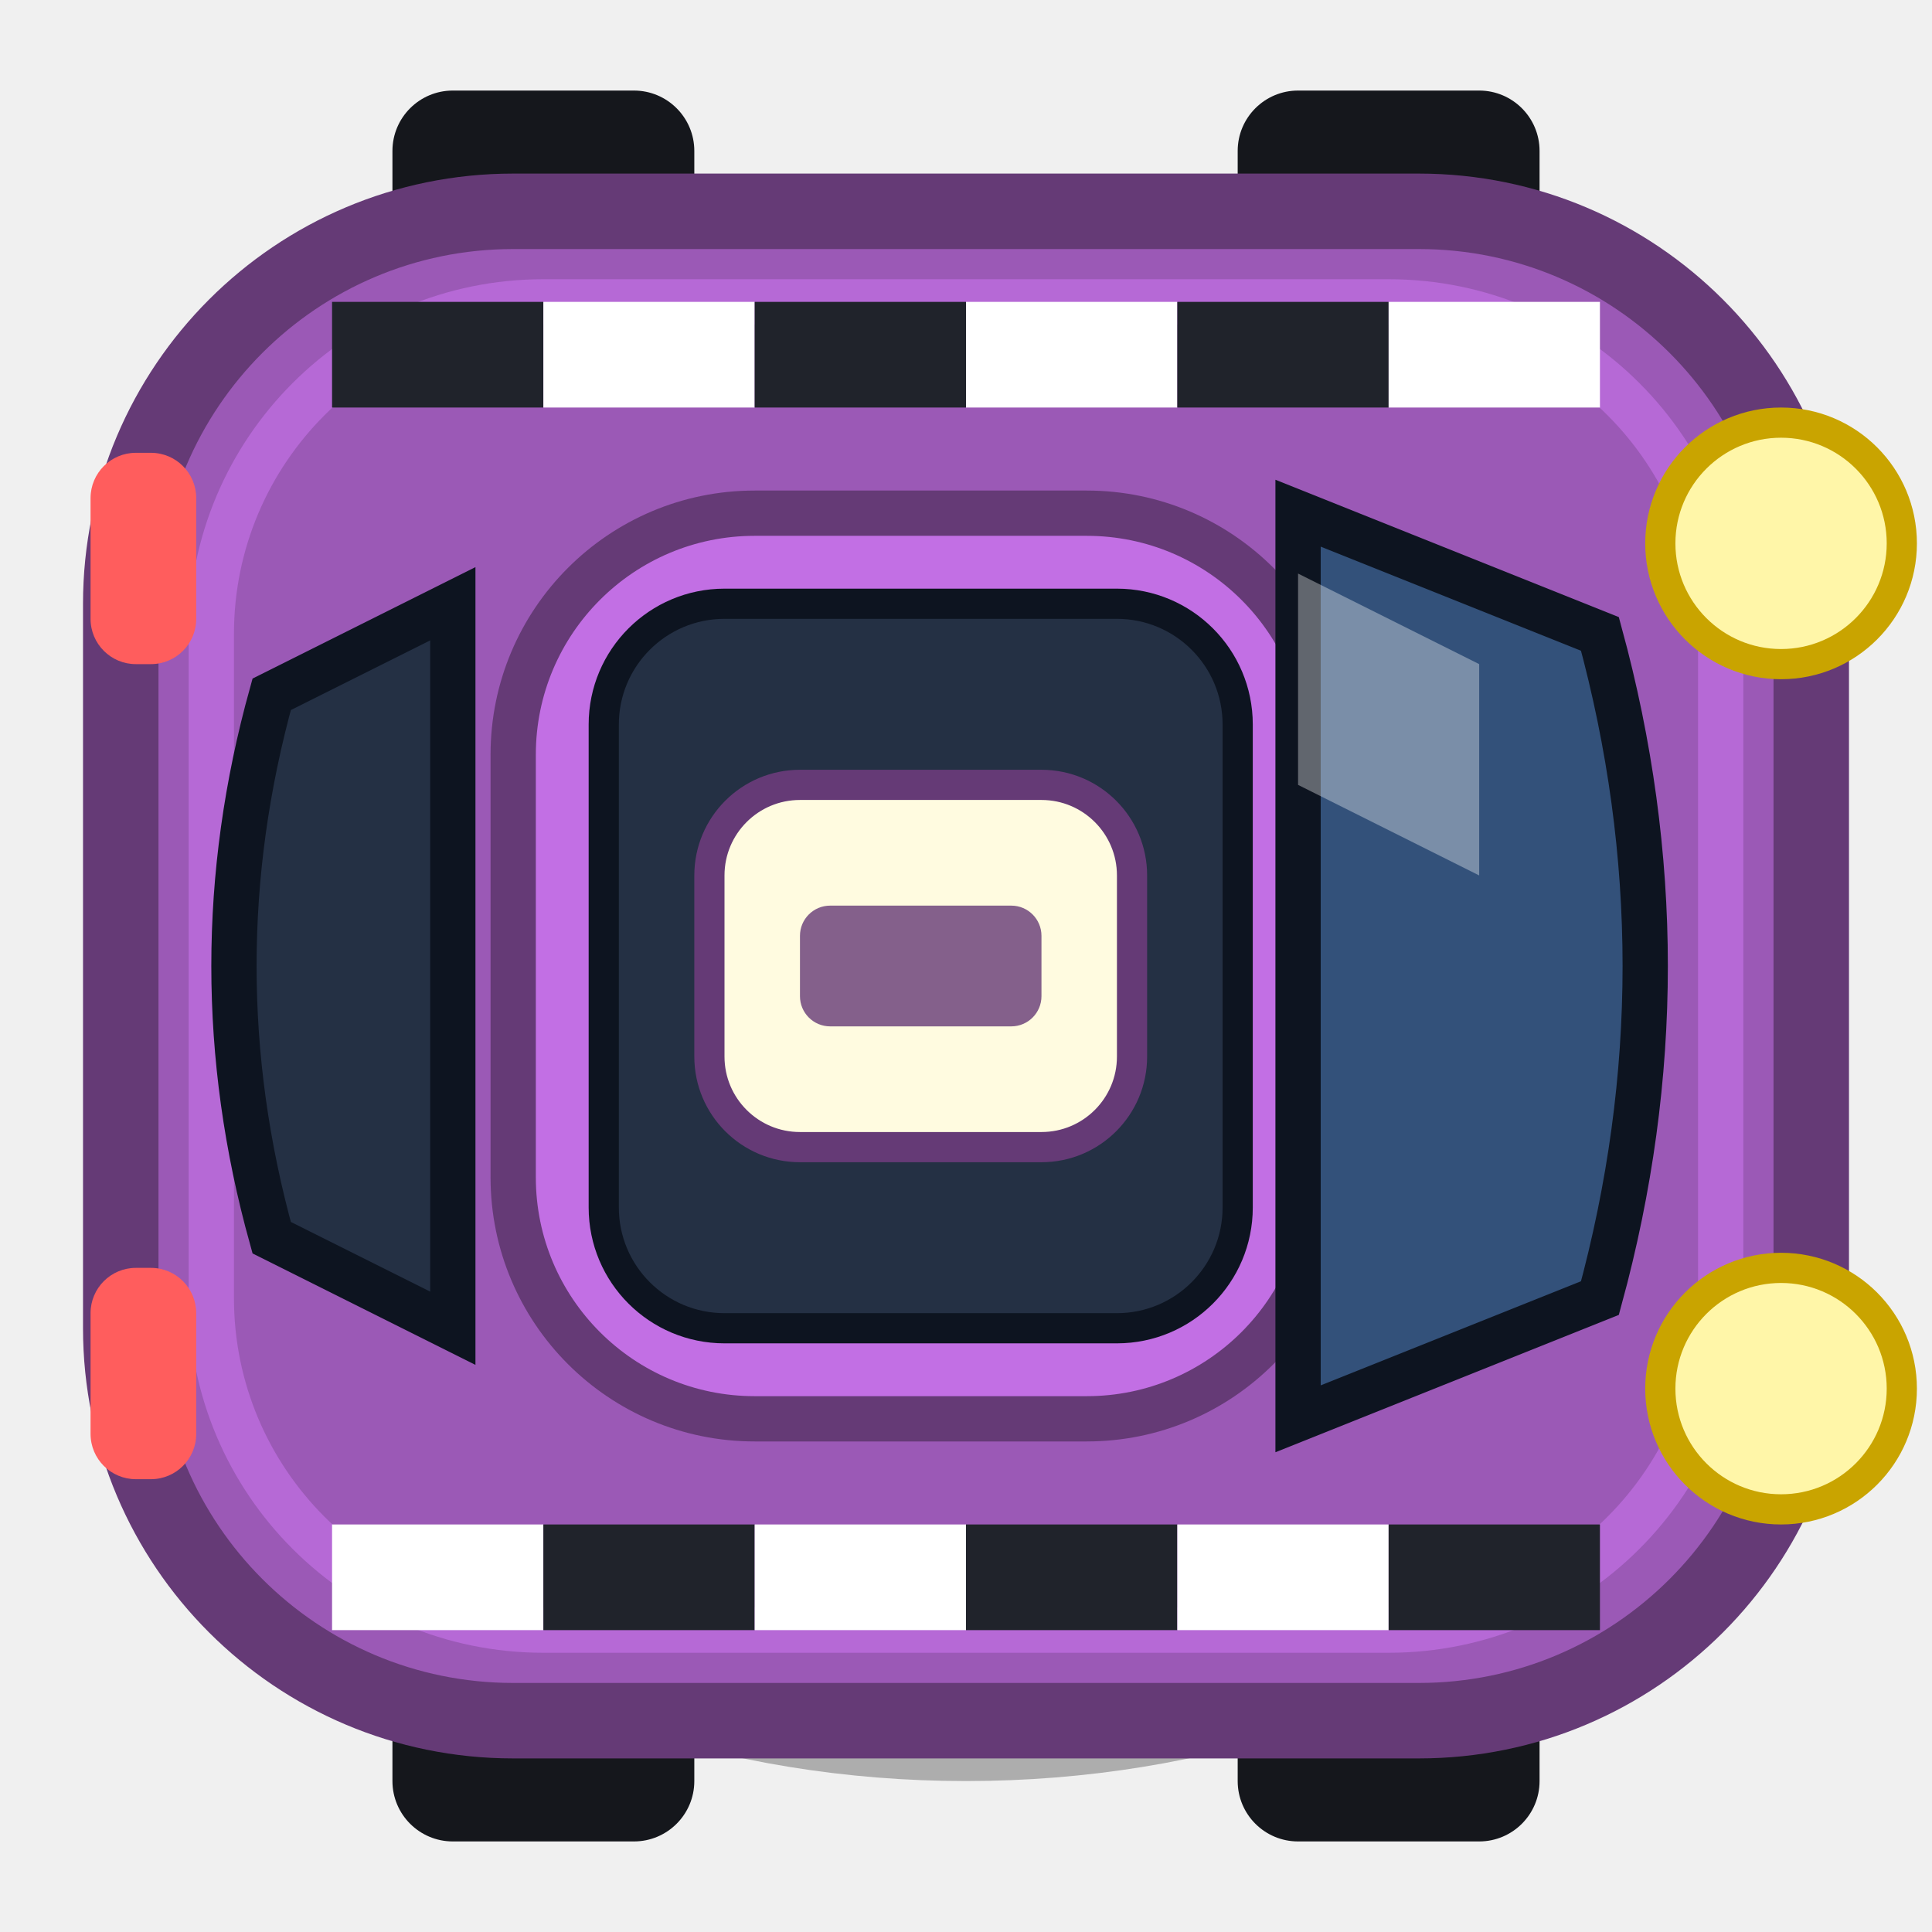
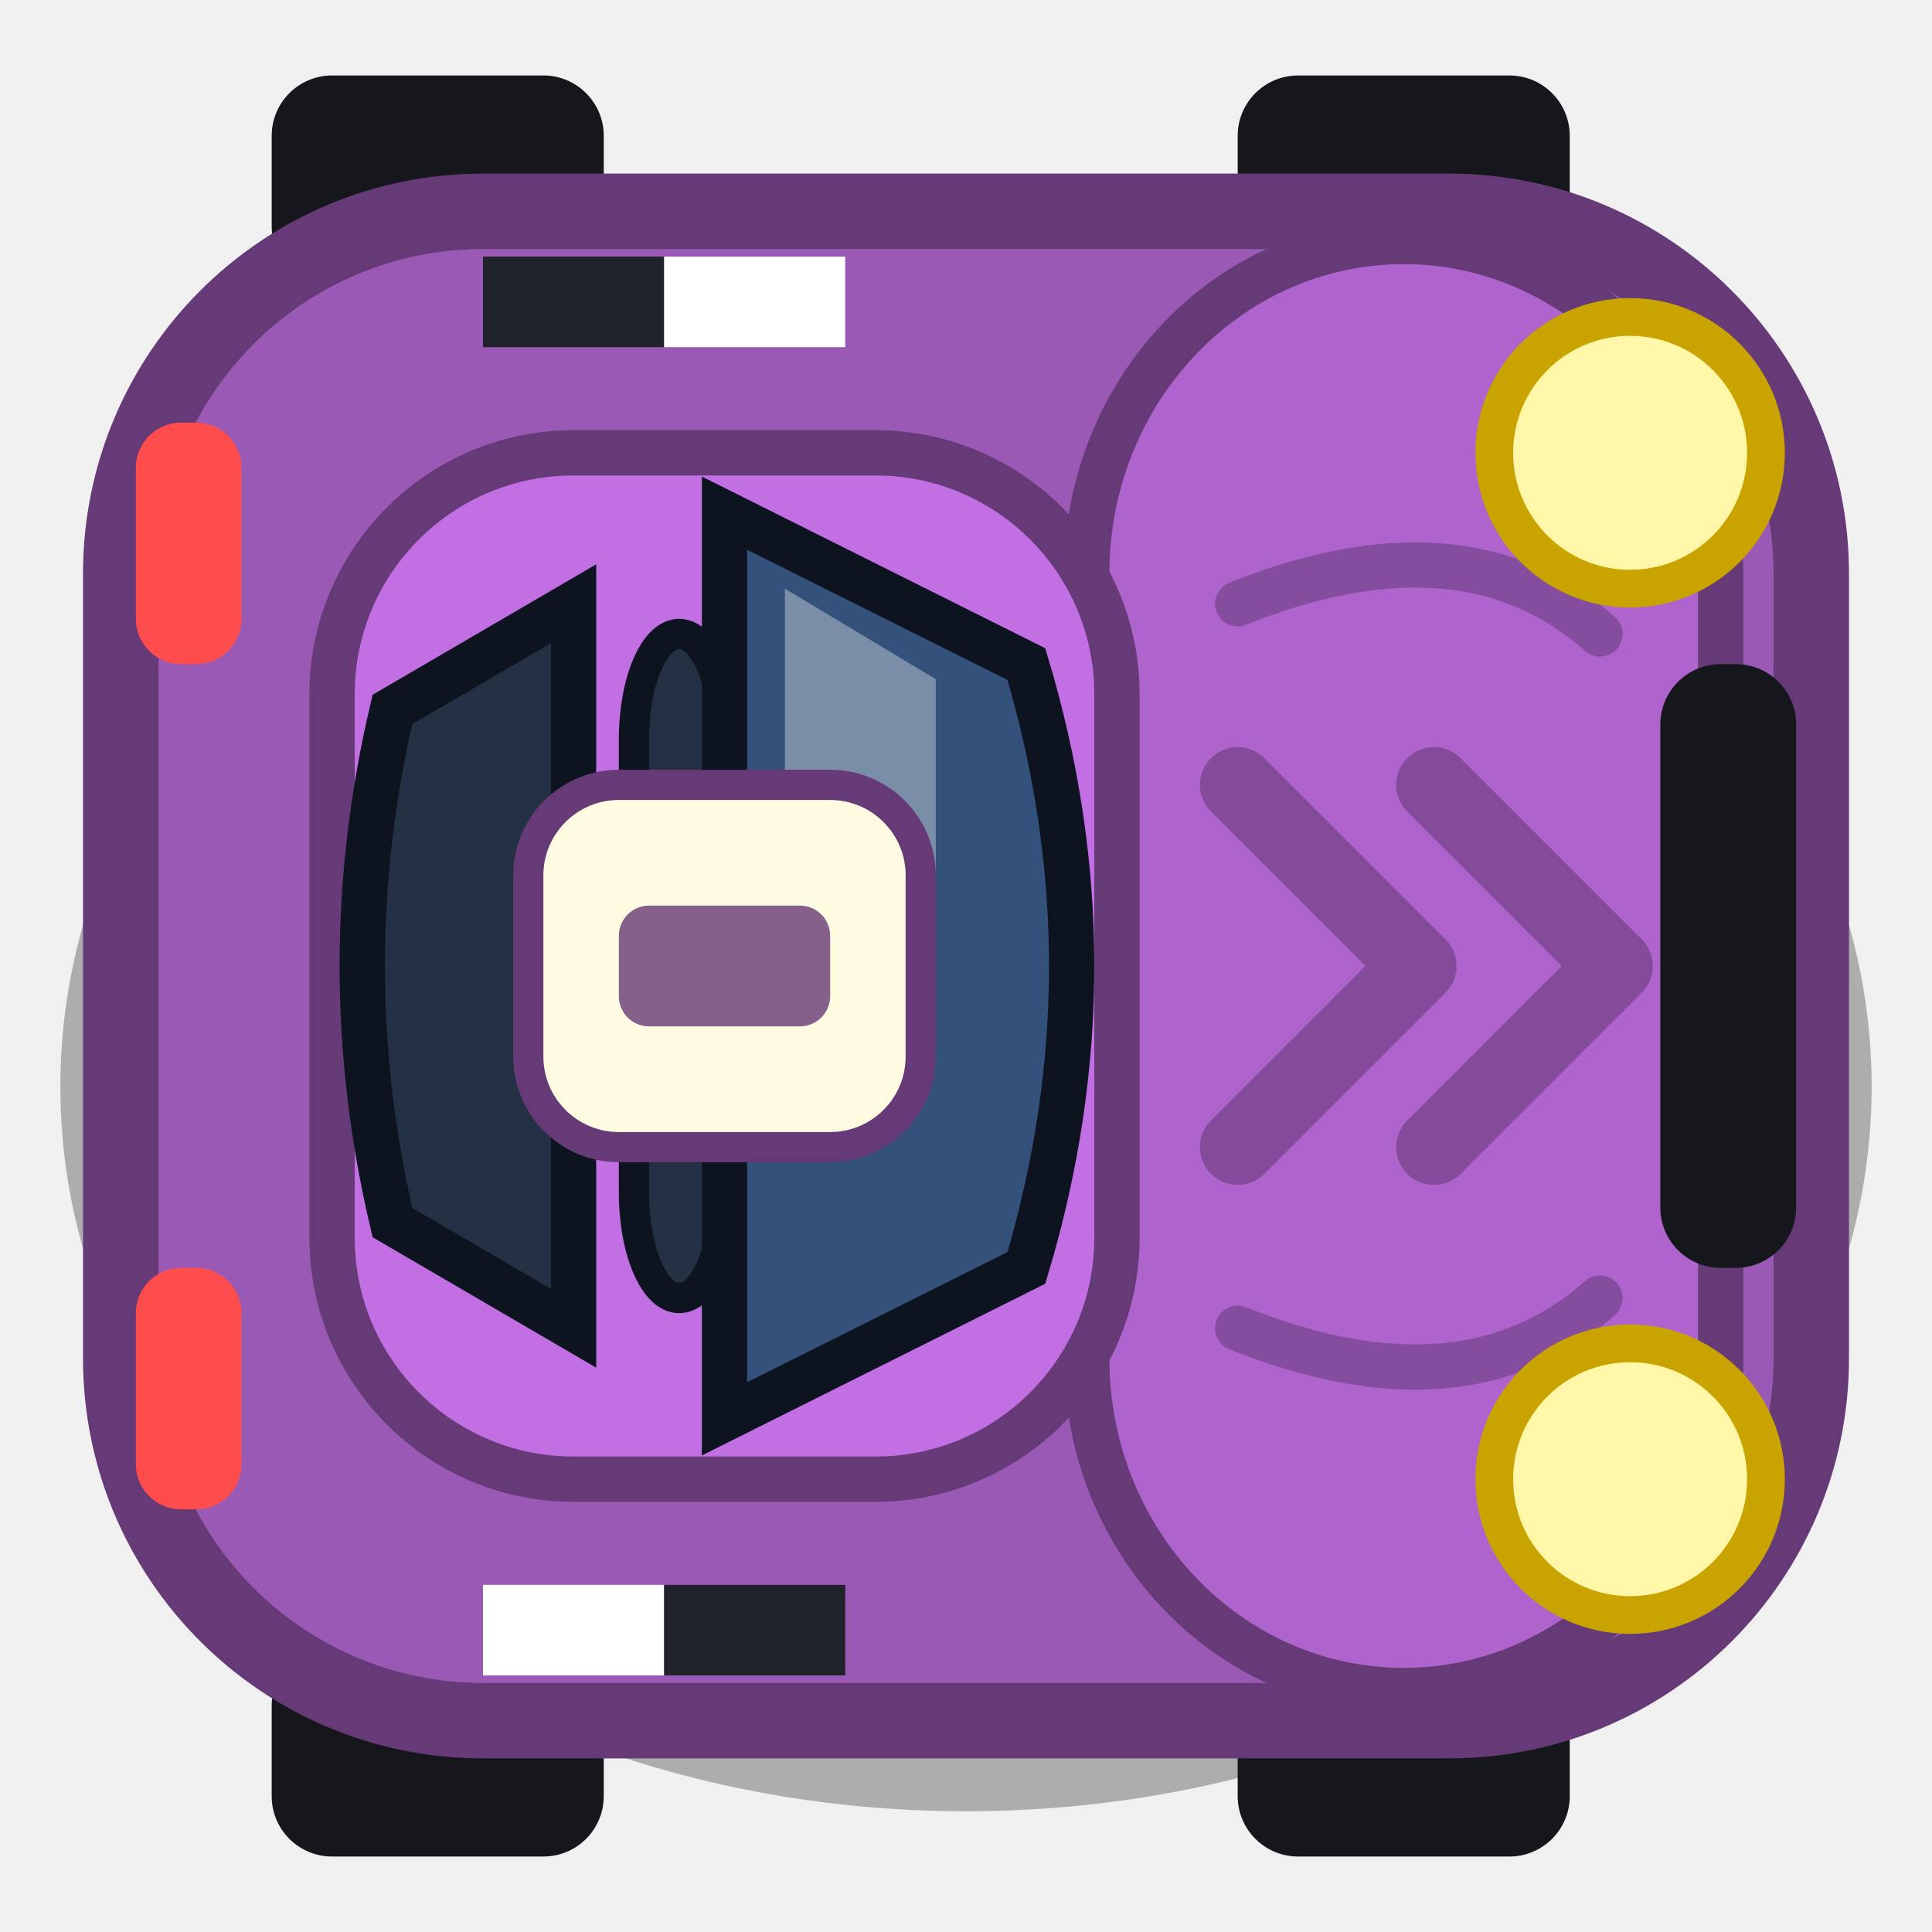
<svg xmlns="http://www.w3.org/2000/svg" width="128" height="128" viewBox="0 0 128 128">
-   <ellipse cx="64" cy="72" rx="58" ry="46" fill="#000" opacity="0.28" />
-   <rect x="82" y="6" width="20" height="14" rx="4" fill="#15171c" />
-   <rect x="82" y="108" width="20" height="14" rx="4" fill="#15171c" />
-   <rect x="26" y="6" width="20" height="14" rx="4" fill="#15171c" />
-   <rect x="26" y="108" width="20" height="14" rx="4" fill="#15171c" />
-   <rect x="8" y="14" width="112" height="100" rx="26" fill="#9b59b6" stroke="#653a76" stroke-width="5" />
-   <rect x="14" y="20" width="100" height="88" rx="22" fill="none" stroke="#c26fe4" stroke-width="3" opacity="0.7" />
-   <rect x="22" y="20" width="14" height="7" fill="#20232b" />
-   <rect x="22" y="101" width="14" height="7" fill="#ffffff" />
-   <rect x="36" y="20" width="14" height="7" fill="#ffffff" />
-   <rect x="36" y="101" width="14" height="7" fill="#20232b" />
-   <rect x="50" y="20" width="14" height="7" fill="#20232b" />
-   <rect x="50" y="101" width="14" height="7" fill="#ffffff" />
-   <rect x="64" y="20" width="14" height="7" fill="#ffffff" />
-   <rect x="64" y="101" width="14" height="7" fill="#20232b" />
-   <rect x="78" y="20" width="14" height="7" fill="#20232b" />
-   <rect x="78" y="101" width="14" height="7" fill="#ffffff" />
-   <rect x="92" y="20" width="14" height="7" fill="#ffffff" />
-   <rect x="92" y="101" width="14" height="7" fill="#20232b" />
-   <rect x="34" y="34" width="54" height="60" rx="16" fill="#c26fe4" stroke="#653a76" stroke-width="3" />
-   <rect x="40" y="40" width="42" height="48" rx="8" fill="#243044" stroke="#0d1420" stroke-width="2" />
-   <path d="M86 34 L106 42 Q112 64 106 86 L86 94 Z" fill="#33517a" stroke="#0d1420" stroke-width="3" />
-   <path d="M86 38 L98 44 L98 58 L86 52 Z" fill="#ffffff" opacity="0.35" />
-   <path d="M30 40 L18 46 Q13 64 18 82 L30 88 Z" fill="#243044" stroke="#0d1420" stroke-width="3" />
-   <rect x="47" y="52" width="28" height="24" rx="6" fill="#fffbe0" stroke="#653a76" stroke-width="2" />
-   <rect x="53" y="60" width="16" height="8" rx="2" fill="#653a76" opacity="0.8" />
-   <circle cx="118" cy="36" r="8" fill="#fff6a8" stroke="#c9a400" stroke-width="2" />
-   <circle cx="118" cy="92" r="8" fill="#fff6a8" stroke="#c9a400" stroke-width="2" />
-   <rect x="6" y="30" width="7" height="14" rx="3" fill="#ff5d5d" />
-   <rect x="6" y="84" width="7" height="14" rx="3" fill="#ff5d5d" />
+   <ellipse cx="64" cy="72" rx="60" ry="48" fill="#000" opacity="0.28" />
+   <rect x="18" y="5" width="22" height="14" rx="4" fill="#15171c" />
+   <rect x="18" y="109" width="22" height="14" rx="4" fill="#15171c" />
+   <rect x="82" y="5" width="22" height="14" rx="4" fill="#15171c" />
+   <rect x="82" y="109" width="22" height="14" rx="4" fill="#15171c" />
+   <rect x="8" y="14" width="112" height="100" rx="24" fill="#9b59b6" stroke="#653a76" stroke-width="5" />
+   <rect x="72" y="16" width="42" height="96" rx="22" fill="#ae64cc" stroke="#653a76" stroke-width="3" />
+   <path d="M82 40 Q97 34 106 42 M82 88 Q97 94 106 86" fill="none" stroke="#653a76" stroke-width="3" opacity="0.55" stroke-linecap="round" />
+   <path d="M82 52 L94 64 L82 76 M95 52 L107 64 L95 76" fill="none" stroke="#653a76" stroke-width="5" opacity="0.6" stroke-linecap="round" stroke-linejoin="round" />
+   <rect x="110" y="44" width="9" height="40" rx="4" fill="#15171c" />
+   <circle cx="108" cy="30" r="9" fill="#fff6a8" stroke="#c9a400" stroke-width="2.5" />
+   <circle cx="108" cy="98" r="9" fill="#fff6a8" stroke="#c9a400" stroke-width="2.5" />
+   <rect x="32" y="17" width="12" height="6" fill="#20232b" />
+   <rect x="32" y="105" width="12" height="6" fill="#ffffff" />
+   <rect x="44" y="17" width="12" height="6" fill="#ffffff" />
+   <rect x="44" y="105" width="12" height="6" fill="#20232b" />
+   <rect x="22" y="30" width="52" height="68" rx="16" fill="#c26fe4" stroke="#653a76" stroke-width="3" />
+   <rect x="42" y="42" width="6" height="44" rx="7" fill="#243044" stroke="#0d1420" stroke-width="2" />
+   <path d="M48 34 L68 44 Q74 64 68 84 L48 94 Z" fill="#33517a" stroke="#0d1420" stroke-width="3" />
+   <path d="M52 39 L62 45 L62 58 L52 52 Z" fill="#ffffff" opacity="0.35" />
+   <path d="M38 40 L26 47 Q22 64 26 81 L38 88 Z" fill="#243044" stroke="#0d1420" stroke-width="3" />
+   <rect x="35" y="52" width="26" height="24" rx="6" fill="#fffbe0" stroke="#653a76" stroke-width="2" />
+   <rect x="41" y="60" width="14" height="8" rx="2" fill="#653a76" opacity="0.8" />
+   <rect x="9" y="28" width="7" height="16" rx="3" fill="#ff4d4d" />
+   <rect x="9" y="84" width="7" height="16" rx="3" fill="#ff4d4d" />
</svg>
